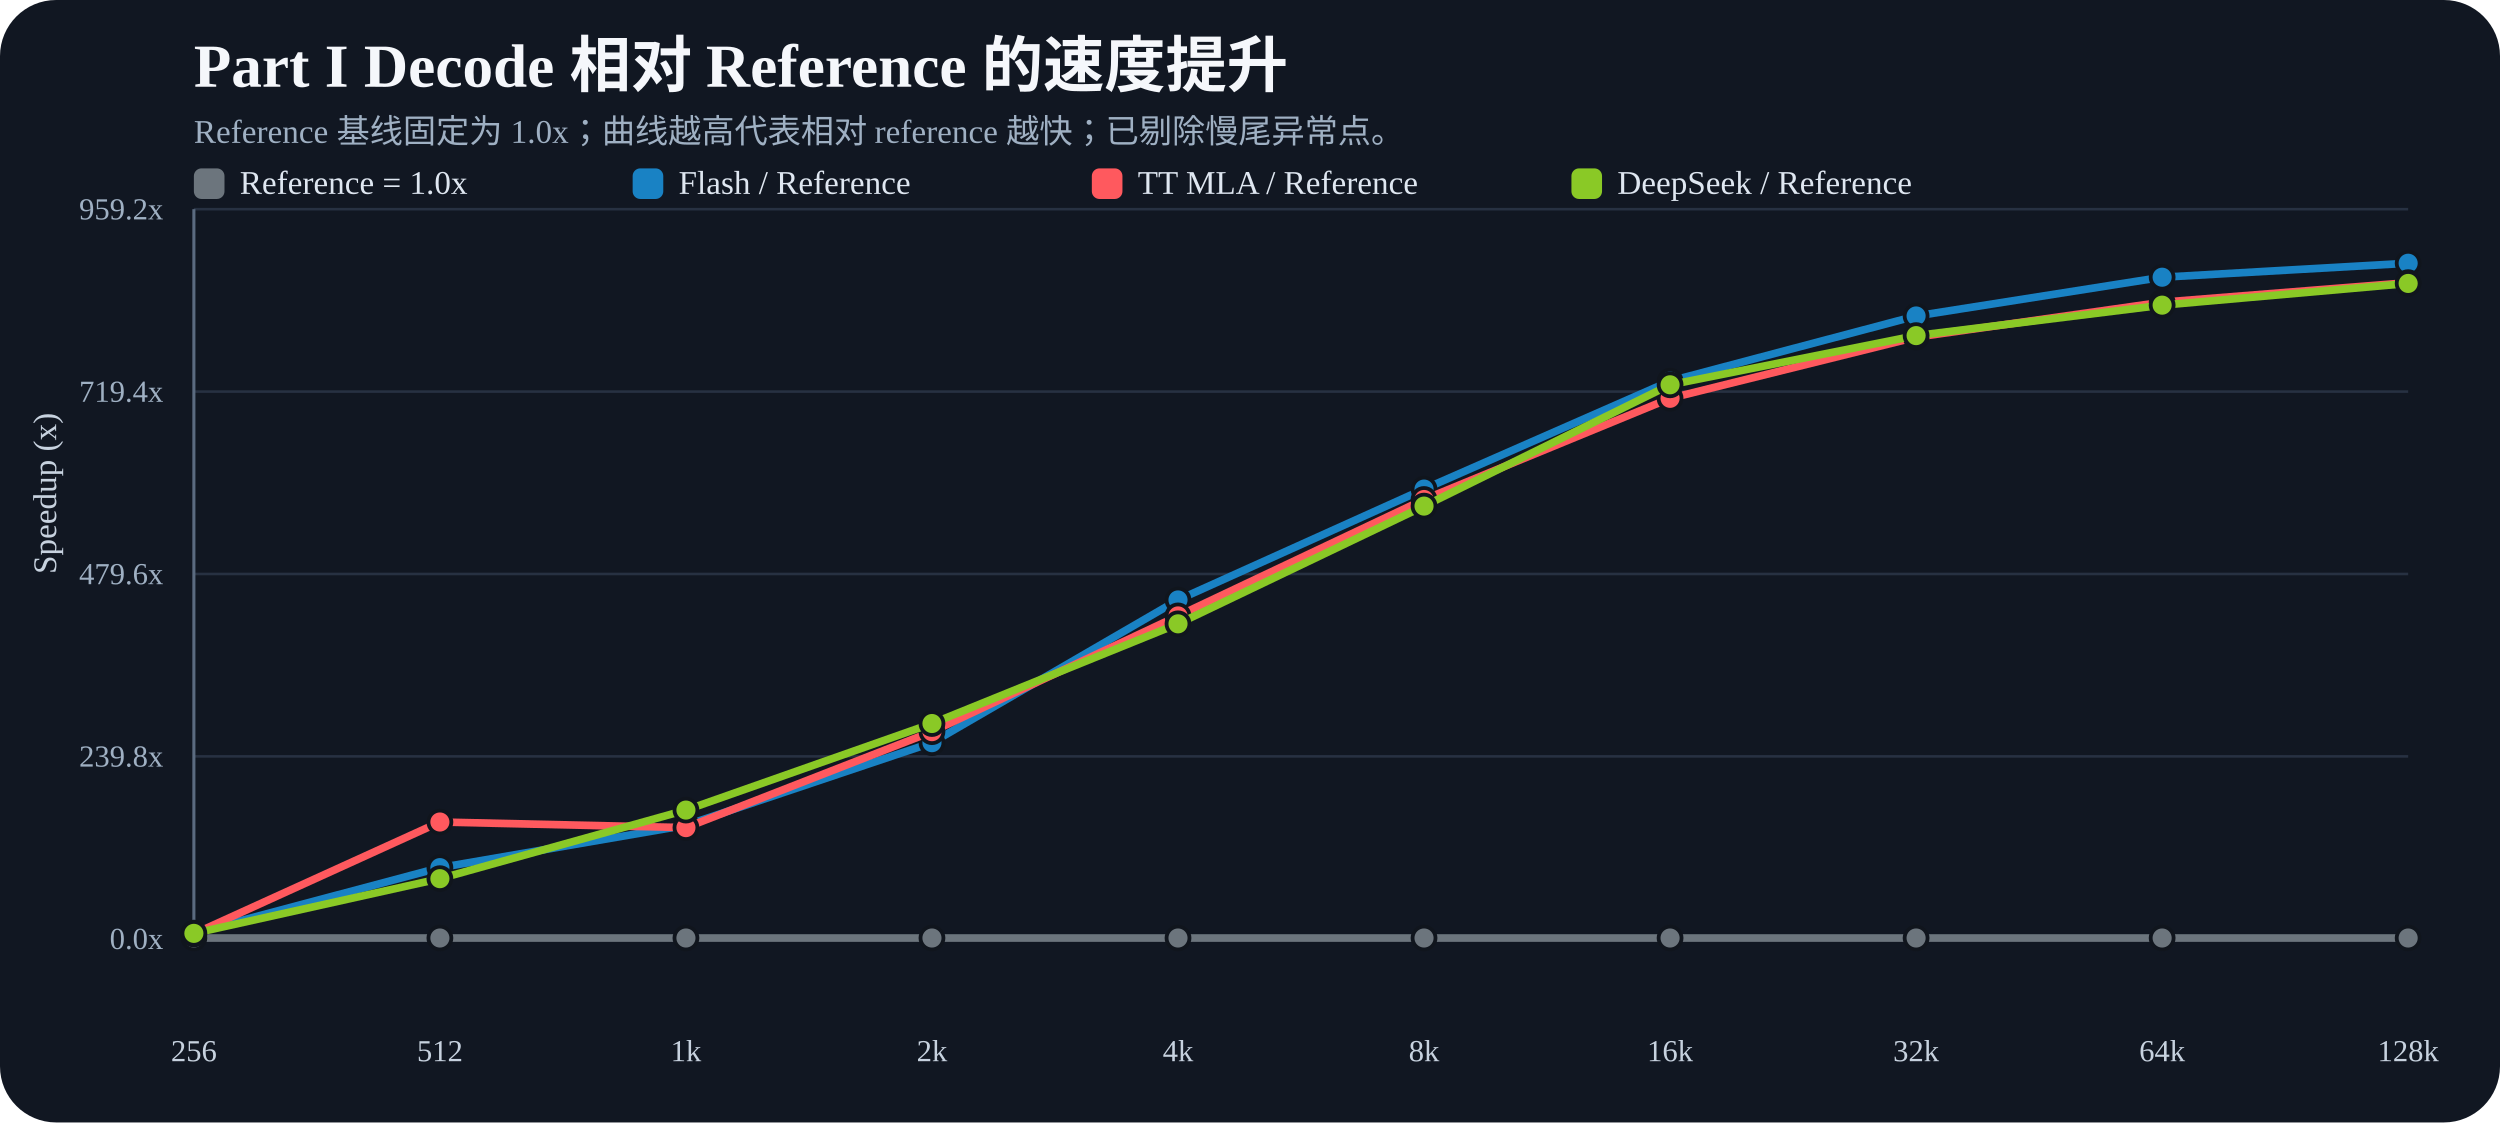
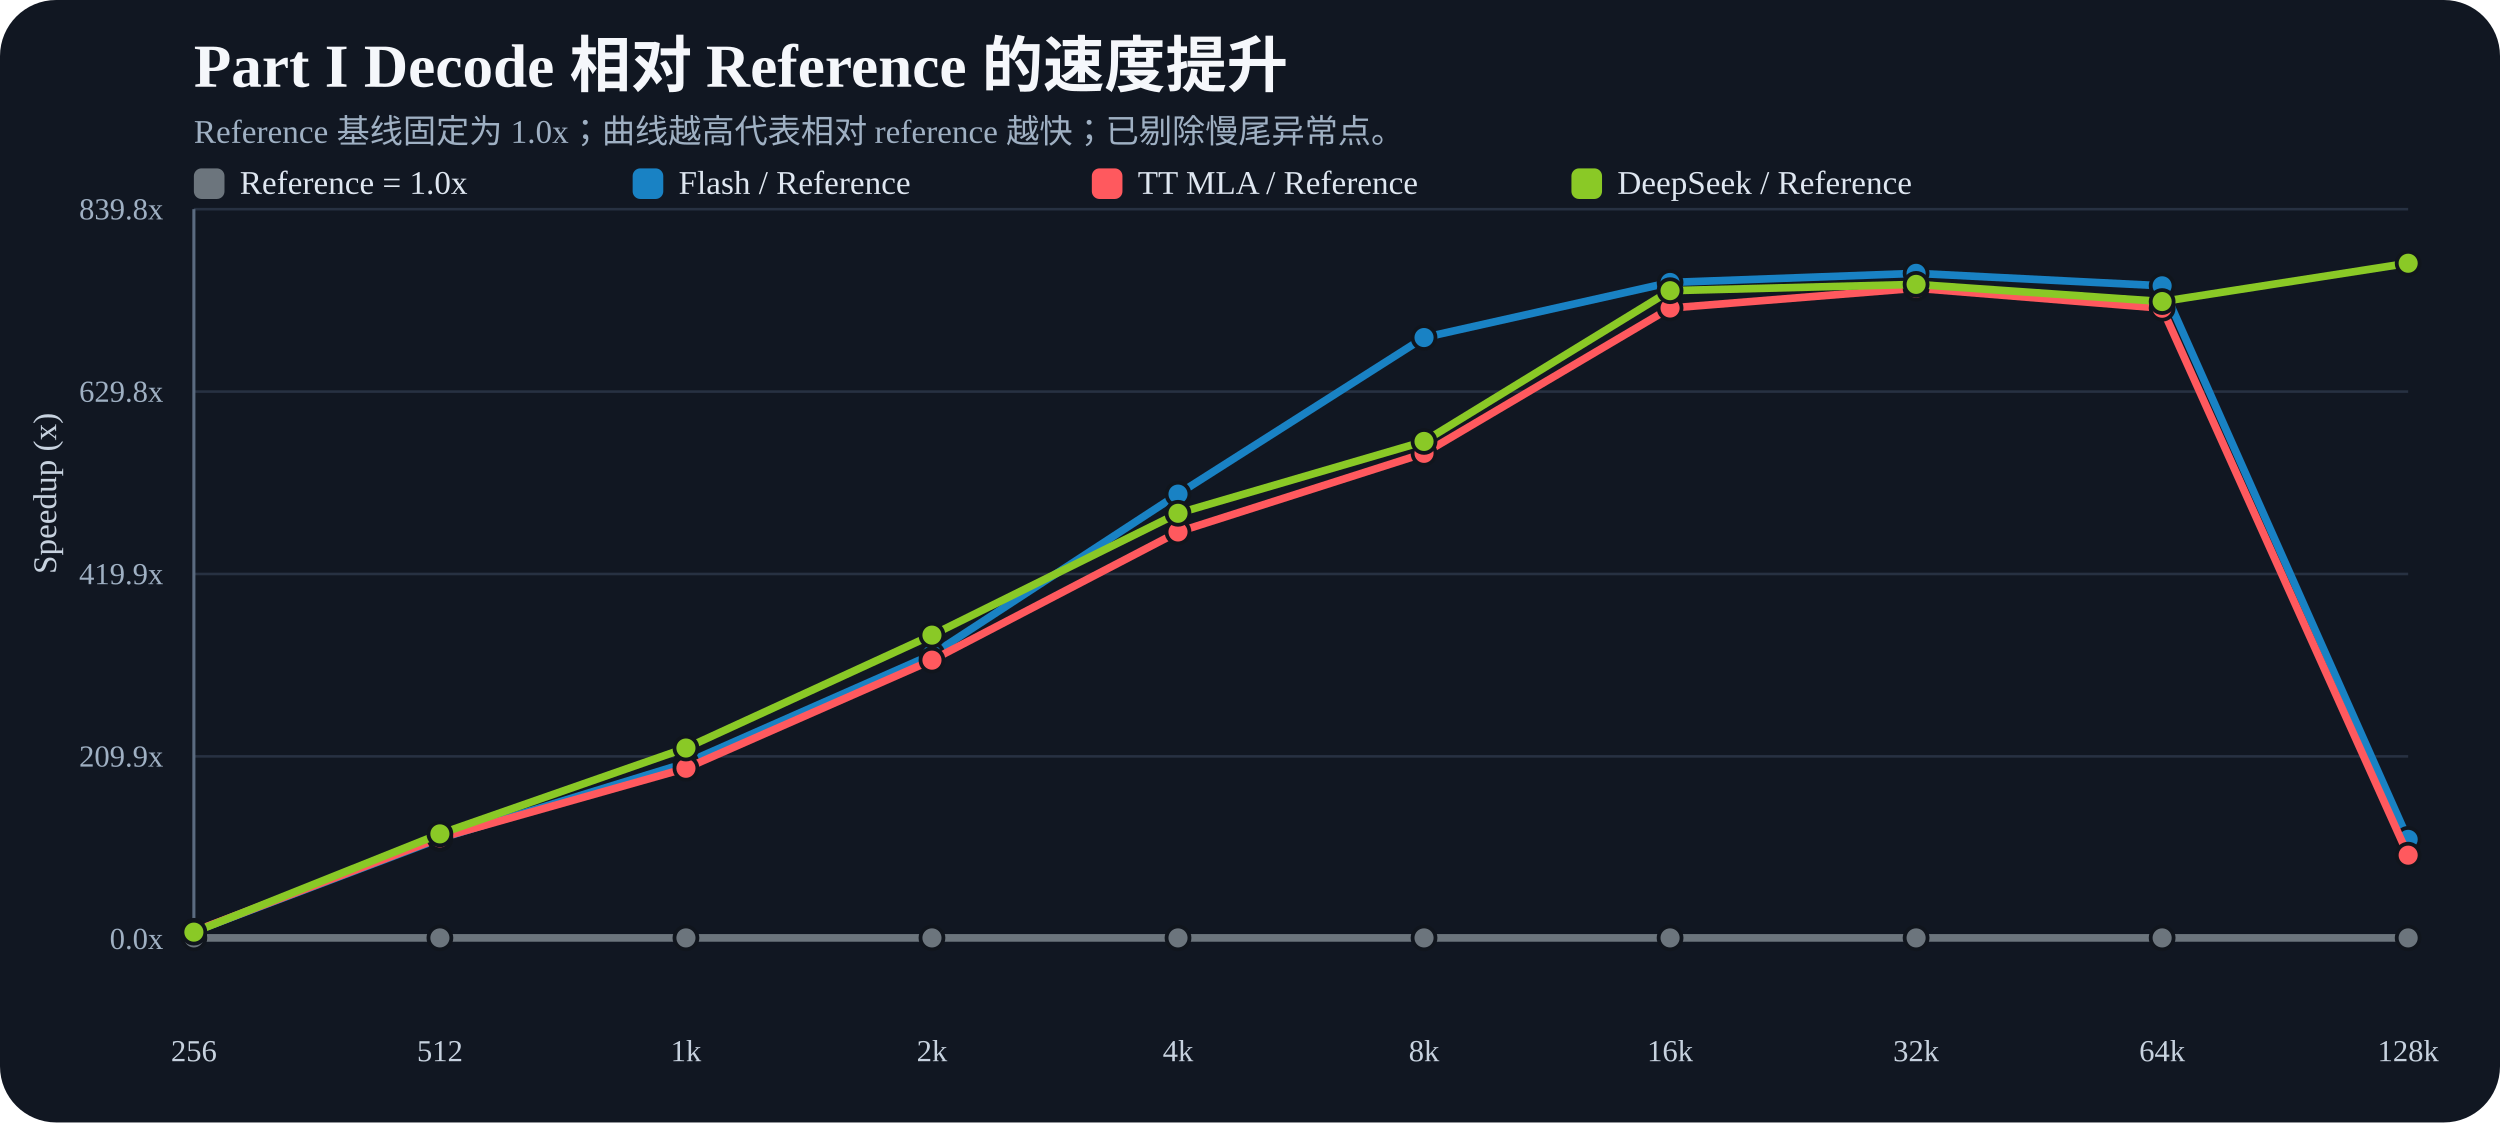
<svg xmlns="http://www.w3.org/2000/svg" width="980" height="440" viewBox="0 0 980 440">
  <rect width="100%" height="100%" rx="22" fill="#111722" />
  <text x="76" y="34" font-size="24" font-weight="700" fill="#f5f7fb">Part I Decode 相对 Reference 的速度提升</text>
  <text x="76" y="56" font-size="13" fill="#9fb0c3">Reference 基线固定为 1.0x；曲线越高代表相对 reference 越快；已剔除慢尾异常点。</text>
  <rect x="76" y="66" width="12" height="12" rx="3" fill="#6c757d" />
  <text x="94" y="76" font-size="13" fill="#dfe7f1">Reference = 1.0x</text>
  <rect x="248" y="66" width="12" height="12" rx="3" fill="#1982c4" />
  <text x="266" y="76" font-size="13" fill="#dfe7f1">Flash / Reference</text>
  <rect x="428" y="66" width="12" height="12" rx="3" fill="#ff595e" />
  <text x="446" y="76" font-size="13" fill="#dfe7f1">TT MLA / Reference</text>
  <rect x="616" y="66" width="12" height="12" rx="3" fill="#8ac926" />
  <text x="634" y="76" font-size="13" fill="#dfe7f1">DeepSeek / Reference</text>
  <line x1="76" y1="368.00" x2="944" y2="368.00" stroke="#273142" stroke-width="1" />
  <text x="64" y="372.00" text-anchor="end" font-size="12" fill="#9fb0c3">0.0x</text>
  <line x1="76" y1="296.50" x2="944" y2="296.50" stroke="#273142" stroke-width="1" />
-   <text x="64" y="300.50" text-anchor="end" font-size="12" fill="#9fb0c3">239.8x</text>
+   <text x="64" y="300.50" text-anchor="end" font-size="12" fill="#9fb0c3">209.9x</text>
  <line x1="76" y1="225.00" x2="944" y2="225.00" stroke="#273142" stroke-width="1" />
-   <text x="64" y="229.00" text-anchor="end" font-size="12" fill="#9fb0c3">479.6x</text>
+   <text x="64" y="229.00" text-anchor="end" font-size="12" fill="#9fb0c3">419.9x</text>
  <line x1="76" y1="153.50" x2="944" y2="153.50" stroke="#273142" stroke-width="1" />
-   <text x="64" y="157.50" text-anchor="end" font-size="12" fill="#9fb0c3">719.4x</text>
+   <text x="64" y="157.50" text-anchor="end" font-size="12" fill="#9fb0c3">629.8x</text>
  <line x1="76" y1="82.00" x2="944" y2="82.00" stroke="#273142" stroke-width="1" />
-   <text x="64" y="86.00" text-anchor="end" font-size="12" fill="#9fb0c3">959.2x</text>
+   <text x="64" y="86.00" text-anchor="end" font-size="12" fill="#9fb0c3">839.8x</text>
  <line x1="76" y1="368" x2="944" y2="368" stroke="#5b6b80" stroke-width="1.2" />
  <line x1="76" y1="82" x2="76" y2="368" stroke="#5b6b80" stroke-width="1.2" />
  <text x="22" y="225.00" transform="rotate(-90 22 225.00)" font-size="13" fill="#c7d2df">Speedup (x)</text>
  <text x="76.00" y="416" text-anchor="middle" font-size="12" fill="#c7d2df">256</text>
  <text x="172.44" y="416" text-anchor="middle" font-size="12" fill="#c7d2df">512</text>
  <text x="268.89" y="416" text-anchor="middle" font-size="12" fill="#c7d2df">1k</text>
  <text x="365.33" y="416" text-anchor="middle" font-size="12" fill="#c7d2df">2k</text>
  <text x="461.78" y="416" text-anchor="middle" font-size="12" fill="#c7d2df">4k</text>
  <text x="558.22" y="416" text-anchor="middle" font-size="12" fill="#c7d2df">8k</text>
  <text x="654.67" y="416" text-anchor="middle" font-size="12" fill="#c7d2df">16k</text>
  <text x="751.11" y="416" text-anchor="middle" font-size="12" fill="#c7d2df">32k</text>
  <text x="847.56" y="416" text-anchor="middle" font-size="12" fill="#c7d2df">64k</text>
  <text x="944.00" y="416" text-anchor="middle" font-size="12" fill="#c7d2df">128k</text>
-   <path d="M 76.00 367.70 L 172.44 367.70 L 268.89 367.70 L 365.33 367.70 L 461.78 367.70 L 558.22 367.70 L 654.67 367.70 L 751.11 367.70 L 847.56 367.70 L 944.00 367.70" fill="none" stroke="#6c757d" stroke-width="3" stroke-linecap="round" stroke-linejoin="round" />
-   <circle cx="76.00" cy="367.70" r="4.5" fill="#6c757d" stroke="#10151d" stroke-width="1.5" />
-   <circle cx="172.44" cy="367.70" r="4.5" fill="#6c757d" stroke="#10151d" stroke-width="1.5" />
-   <circle cx="268.89" cy="367.70" r="4.5" fill="#6c757d" stroke="#10151d" stroke-width="1.5" />
-   <circle cx="365.33" cy="367.70" r="4.5" fill="#6c757d" stroke="#10151d" stroke-width="1.5" />
-   <circle cx="461.78" cy="367.70" r="4.5" fill="#6c757d" stroke="#10151d" stroke-width="1.5" />
-   <circle cx="558.22" cy="367.70" r="4.5" fill="#6c757d" stroke="#10151d" stroke-width="1.5" />
-   <circle cx="654.67" cy="367.70" r="4.5" fill="#6c757d" stroke="#10151d" stroke-width="1.5" />
-   <circle cx="751.11" cy="367.70" r="4.5" fill="#6c757d" stroke="#10151d" stroke-width="1.5" />
-   <circle cx="847.56" cy="367.70" r="4.5" fill="#6c757d" stroke="#10151d" stroke-width="1.5" />
-   <circle cx="944.00" cy="367.70" r="4.5" fill="#6c757d" stroke="#10151d" stroke-width="1.5" />
-   <path d="M 76.00 365.79 L 172.44 340.11 L 268.89 323.51 L 365.33 291.13 L 461.78 235.18 L 558.22 191.72 L 654.67 149.39 L 751.11 123.86 L 847.56 108.67 L 944.00 103.19" fill="none" stroke="#1982c4" stroke-width="3" stroke-linecap="round" stroke-linejoin="round" />
-   <circle cx="76.00" cy="365.79" r="4.5" fill="#1982c4" stroke="#10151d" stroke-width="1.5" />
-   <circle cx="172.44" cy="340.11" r="4.5" fill="#1982c4" stroke="#10151d" stroke-width="1.5" />
-   <circle cx="268.89" cy="323.51" r="4.5" fill="#1982c4" stroke="#10151d" stroke-width="1.5" />
-   <circle cx="365.33" cy="291.13" r="4.5" fill="#1982c4" stroke="#10151d" stroke-width="1.5" />
-   <circle cx="461.78" cy="235.18" r="4.5" fill="#1982c4" stroke="#10151d" stroke-width="1.5" />
-   <circle cx="558.22" cy="191.72" r="4.5" fill="#1982c4" stroke="#10151d" stroke-width="1.5" />
-   <circle cx="654.67" cy="149.39" r="4.5" fill="#1982c4" stroke="#10151d" stroke-width="1.5" />
-   <circle cx="751.11" cy="123.86" r="4.5" fill="#1982c4" stroke="#10151d" stroke-width="1.5" />
-   <circle cx="847.56" cy="108.67" r="4.5" fill="#1982c4" stroke="#10151d" stroke-width="1.5" />
-   <circle cx="944.00" cy="103.19" r="4.5" fill="#1982c4" stroke="#10151d" stroke-width="1.5" />
-   <path d="M 76.00 366.09 L 172.44 322.23 L 268.89 324.43 L 365.33 286.81 L 461.78 241.44 L 558.22 195.80 L 654.67 156.14 L 751.11 132.17 L 847.56 118.46 L 944.00 110.80" fill="none" stroke="#ff595e" stroke-width="3" stroke-linecap="round" stroke-linejoin="round" />
-   <circle cx="76.00" cy="366.09" r="4.5" fill="#ff595e" stroke="#10151d" stroke-width="1.5" />
-   <circle cx="172.44" cy="322.23" r="4.5" fill="#ff595e" stroke="#10151d" stroke-width="1.5" />
-   <circle cx="268.89" cy="324.43" r="4.5" fill="#ff595e" stroke="#10151d" stroke-width="1.5" />
-   <circle cx="365.33" cy="286.81" r="4.5" fill="#ff595e" stroke="#10151d" stroke-width="1.5" />
-   <circle cx="461.78" cy="241.44" r="4.5" fill="#ff595e" stroke="#10151d" stroke-width="1.5" />
-   <circle cx="558.22" cy="195.80" r="4.5" fill="#ff595e" stroke="#10151d" stroke-width="1.5" />
-   <circle cx="654.67" cy="156.14" r="4.5" fill="#ff595e" stroke="#10151d" stroke-width="1.5" />
-   <circle cx="751.11" cy="132.17" r="4.5" fill="#ff595e" stroke="#10151d" stroke-width="1.5" />
-   <circle cx="847.56" cy="118.46" r="4.5" fill="#ff595e" stroke="#10151d" stroke-width="1.5" />
-   <circle cx="944.00" cy="110.80" r="4.5" fill="#ff595e" stroke="#10151d" stroke-width="1.5" />
-   <path d="M 76.00 365.88 L 172.44 344.44 L 268.89 317.55 L 365.33 283.62 L 461.78 244.54 L 558.22 198.39 L 654.67 150.84 L 751.11 131.56 L 847.56 119.62 L 944.00 111.11" fill="none" stroke="#8ac926" stroke-width="3" stroke-linecap="round" stroke-linejoin="round" />
-   <circle cx="76.00" cy="365.88" r="4.5" fill="#8ac926" stroke="#10151d" stroke-width="1.5" />
-   <circle cx="172.44" cy="344.44" r="4.5" fill="#8ac926" stroke="#10151d" stroke-width="1.5" />
-   <circle cx="268.89" cy="317.55" r="4.5" fill="#8ac926" stroke="#10151d" stroke-width="1.5" />
-   <circle cx="365.33" cy="283.62" r="4.5" fill="#8ac926" stroke="#10151d" stroke-width="1.5" />
-   <circle cx="461.78" cy="244.54" r="4.5" fill="#8ac926" stroke="#10151d" stroke-width="1.5" />
-   <circle cx="558.22" cy="198.39" r="4.5" fill="#8ac926" stroke="#10151d" stroke-width="1.5" />
-   <circle cx="654.67" cy="150.84" r="4.5" fill="#8ac926" stroke="#10151d" stroke-width="1.5" />
-   <circle cx="751.11" cy="131.56" r="4.5" fill="#8ac926" stroke="#10151d" stroke-width="1.5" />
-   <circle cx="847.56" cy="119.62" r="4.5" fill="#8ac926" stroke="#10151d" stroke-width="1.5" />
-   <circle cx="944.00" cy="111.11" r="4.5" fill="#8ac926" stroke="#10151d" stroke-width="1.5" />
+   <path d="M 76.00 367.66 L 172.44 367.66 L 268.89 367.66 L 365.33 367.66 L 461.78 367.66 L 558.22 367.66 L 654.67 367.66 L 751.11 367.66 L 847.56 367.66 L 944.00 367.66" fill="none" stroke="#6c757d" stroke-width="3" stroke-linecap="round" stroke-linejoin="round" />
+   <circle cx="76.00" cy="367.66" r="4.5" fill="#6c757d" stroke="#10151d" stroke-width="1.5" />
+   <circle cx="172.44" cy="367.66" r="4.5" fill="#6c757d" stroke="#10151d" stroke-width="1.5" />
+   <circle cx="268.89" cy="367.66" r="4.5" fill="#6c757d" stroke="#10151d" stroke-width="1.5" />
+   <circle cx="365.33" cy="367.66" r="4.5" fill="#6c757d" stroke="#10151d" stroke-width="1.5" />
+   <circle cx="461.78" cy="367.66" r="4.5" fill="#6c757d" stroke="#10151d" stroke-width="1.5" />
+   <circle cx="558.22" cy="367.66" r="4.5" fill="#6c757d" stroke="#10151d" stroke-width="1.5" />
+   <circle cx="654.67" cy="367.66" r="4.5" fill="#6c757d" stroke="#10151d" stroke-width="1.5" />
+   <circle cx="751.11" cy="367.66" r="4.5" fill="#6c757d" stroke="#10151d" stroke-width="1.5" />
+   <circle cx="847.56" cy="367.66" r="4.5" fill="#6c757d" stroke="#10151d" stroke-width="1.5" />
+   <circle cx="944.00" cy="367.66" r="4.5" fill="#6c757d" stroke="#10151d" stroke-width="1.5" />
+   <path d="M 76.00 365.20 L 172.44 328.75 L 268.89 299.09 L 365.33 256.60 L 461.78 193.69 L 558.22 132.32 L 654.67 110.72 L 751.11 107.15 L 847.56 112.04 L 944.00 329.03" fill="none" stroke="#1982c4" stroke-width="3" stroke-linecap="round" stroke-linejoin="round" />
+   <circle cx="76.00" cy="365.20" r="4.5" fill="#1982c4" stroke="#10151d" stroke-width="1.5" />
+   <circle cx="172.44" cy="328.75" r="4.5" fill="#1982c4" stroke="#10151d" stroke-width="1.5" />
+   <circle cx="268.89" cy="299.09" r="4.5" fill="#1982c4" stroke="#10151d" stroke-width="1.5" />
+   <circle cx="365.33" cy="256.60" r="4.5" fill="#1982c4" stroke="#10151d" stroke-width="1.5" />
+   <circle cx="461.78" cy="193.69" r="4.5" fill="#1982c4" stroke="#10151d" stroke-width="1.5" />
+   <circle cx="558.22" cy="132.32" r="4.5" fill="#1982c4" stroke="#10151d" stroke-width="1.5" />
+   <circle cx="654.67" cy="110.72" r="4.5" fill="#1982c4" stroke="#10151d" stroke-width="1.5" />
+   <circle cx="751.11" cy="107.15" r="4.5" fill="#1982c4" stroke="#10151d" stroke-width="1.5" />
+   <circle cx="847.56" cy="112.04" r="4.5" fill="#1982c4" stroke="#10151d" stroke-width="1.5" />
+   <circle cx="944.00" cy="329.03" r="4.5" fill="#1982c4" stroke="#10151d" stroke-width="1.5" />
+   <path d="M 76.00 365.08 L 172.44 328.46 L 268.89 301.16 L 365.33 258.78 L 461.78 208.53 L 558.22 177.71 L 654.67 120.75 L 751.11 112.99 L 847.56 120.83 L 944.00 335.23" fill="none" stroke="#ff595e" stroke-width="3" stroke-linecap="round" stroke-linejoin="round" />
+   <circle cx="76.00" cy="365.08" r="4.5" fill="#ff595e" stroke="#10151d" stroke-width="1.5" />
+   <circle cx="172.44" cy="328.46" r="4.5" fill="#ff595e" stroke="#10151d" stroke-width="1.5" />
+   <circle cx="268.89" cy="301.16" r="4.5" fill="#ff595e" stroke="#10151d" stroke-width="1.5" />
+   <circle cx="365.33" cy="258.78" r="4.5" fill="#ff595e" stroke="#10151d" stroke-width="1.5" />
+   <circle cx="461.78" cy="208.53" r="4.5" fill="#ff595e" stroke="#10151d" stroke-width="1.5" />
+   <circle cx="558.22" cy="177.71" r="4.5" fill="#ff595e" stroke="#10151d" stroke-width="1.5" />
+   <circle cx="654.67" cy="120.75" r="4.5" fill="#ff595e" stroke="#10151d" stroke-width="1.5" />
+   <circle cx="751.11" cy="112.99" r="4.5" fill="#ff595e" stroke="#10151d" stroke-width="1.5" />
+   <circle cx="847.56" cy="120.83" r="4.5" fill="#ff595e" stroke="#10151d" stroke-width="1.5" />
+   <circle cx="944.00" cy="335.23" r="4.5" fill="#ff595e" stroke="#10151d" stroke-width="1.5" />
+   <path d="M 76.00 365.40 L 172.44 326.88 L 268.89 293.23 L 365.33 248.97 L 461.78 201.21 L 558.22 173.04 L 654.67 113.95 L 751.11 111.48 L 847.56 118.21 L 944.00 103.19" fill="none" stroke="#8ac926" stroke-width="3" stroke-linecap="round" stroke-linejoin="round" />
+   <circle cx="76.00" cy="365.40" r="4.5" fill="#8ac926" stroke="#10151d" stroke-width="1.5" />
+   <circle cx="172.44" cy="326.88" r="4.5" fill="#8ac926" stroke="#10151d" stroke-width="1.5" />
+   <circle cx="268.89" cy="293.23" r="4.5" fill="#8ac926" stroke="#10151d" stroke-width="1.5" />
+   <circle cx="365.33" cy="248.97" r="4.5" fill="#8ac926" stroke="#10151d" stroke-width="1.5" />
+   <circle cx="461.78" cy="201.21" r="4.5" fill="#8ac926" stroke="#10151d" stroke-width="1.5" />
+   <circle cx="558.22" cy="173.04" r="4.5" fill="#8ac926" stroke="#10151d" stroke-width="1.5" />
+   <circle cx="654.67" cy="113.95" r="4.5" fill="#8ac926" stroke="#10151d" stroke-width="1.5" />
+   <circle cx="751.11" cy="111.48" r="4.5" fill="#8ac926" stroke="#10151d" stroke-width="1.5" />
+   <circle cx="847.56" cy="118.21" r="4.5" fill="#8ac926" stroke="#10151d" stroke-width="1.5" />
+   <circle cx="944.00" cy="103.19" r="4.5" fill="#8ac926" stroke="#10151d" stroke-width="1.5" />
</svg>
